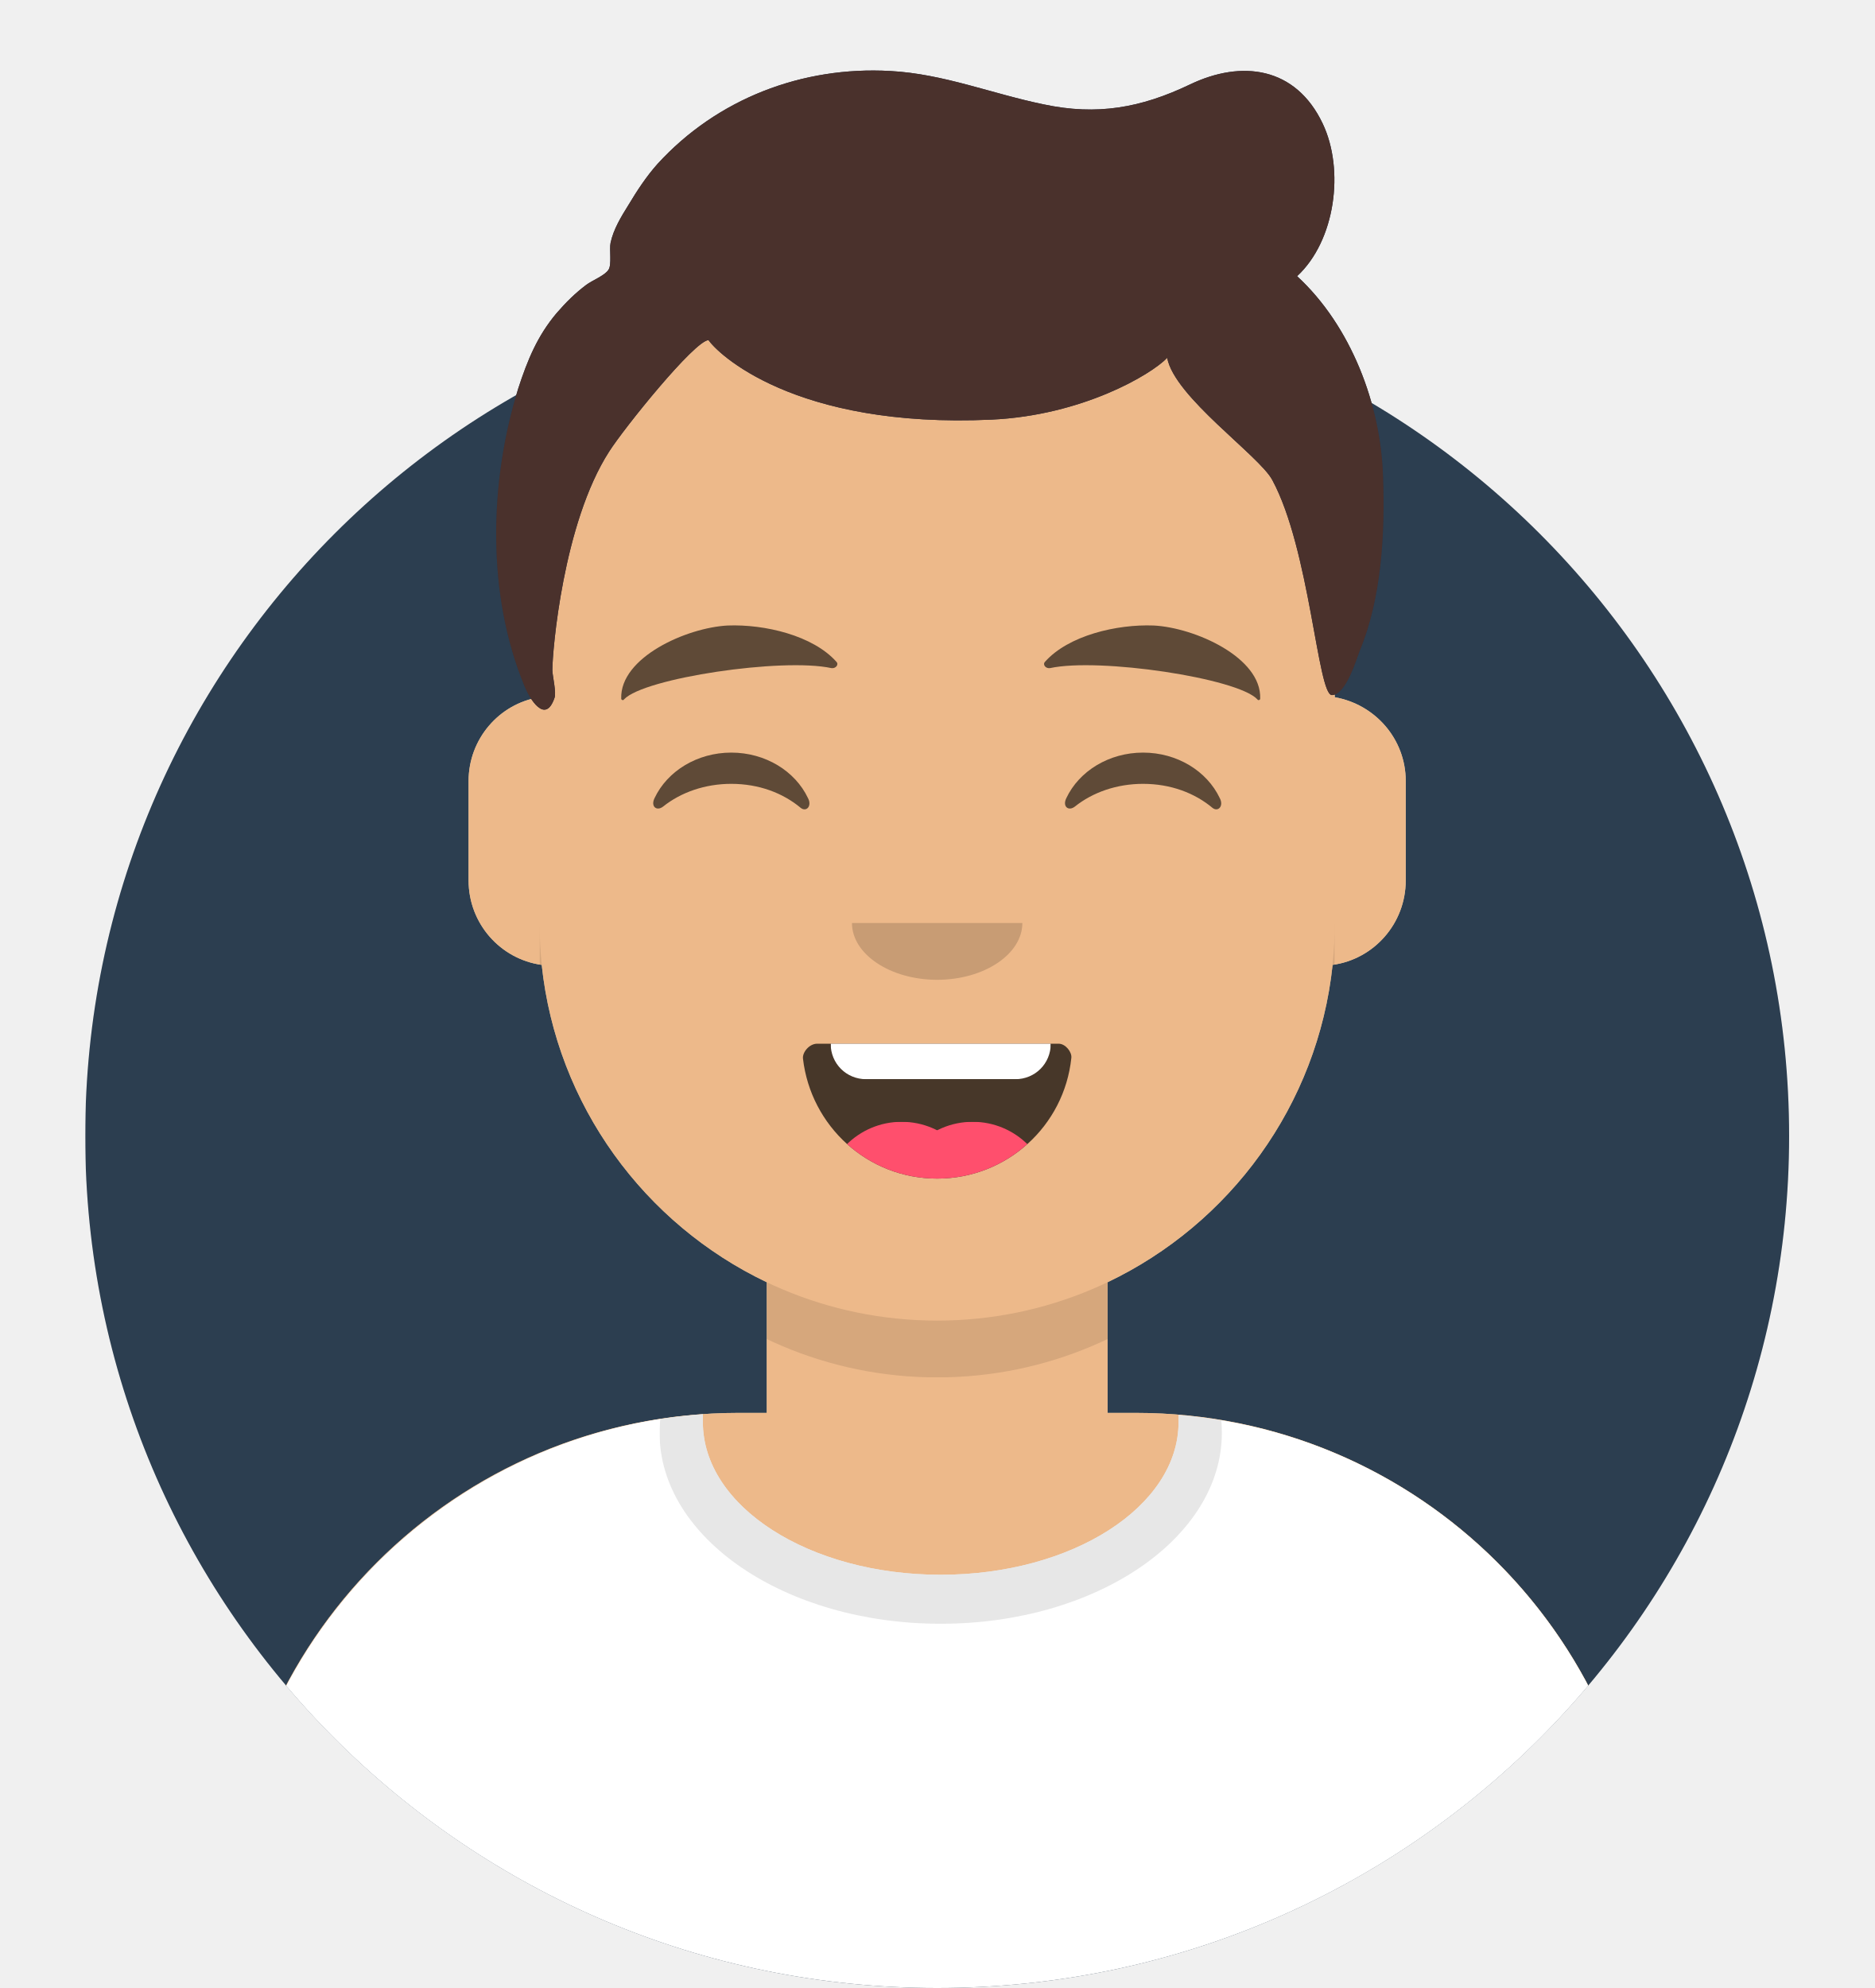
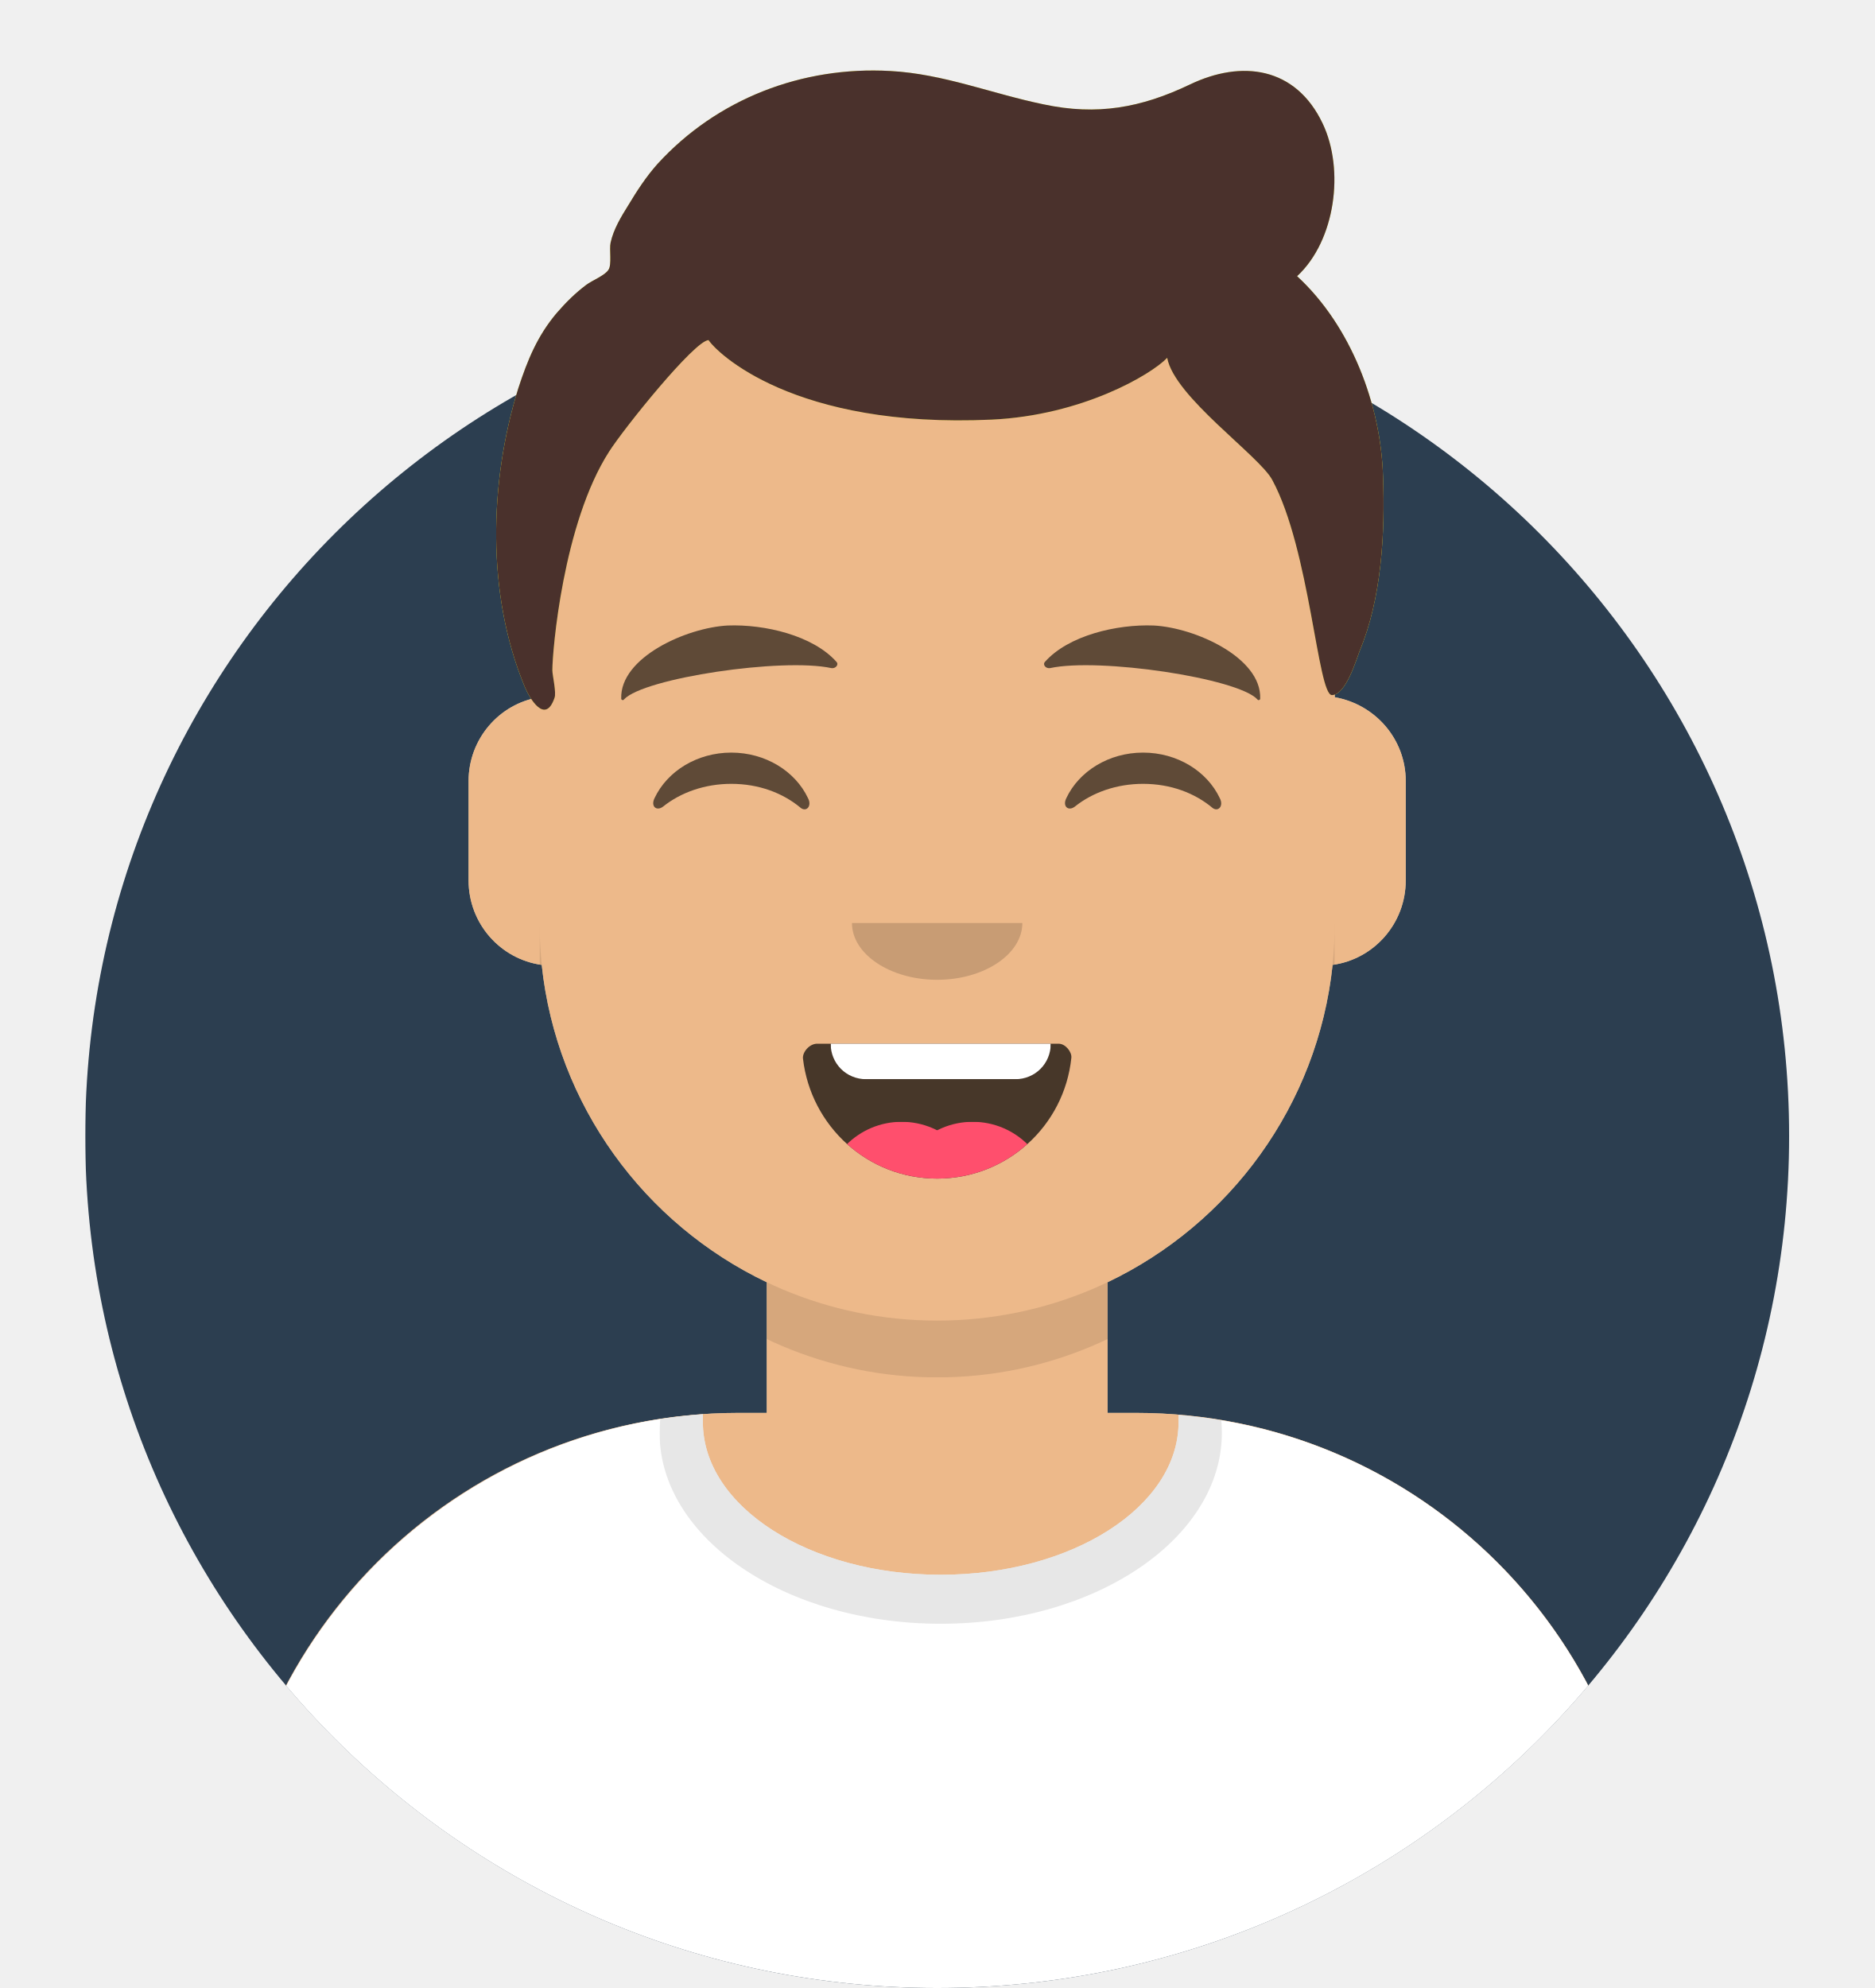
<svg xmlns="http://www.w3.org/2000/svg" version="1.1" id="Layer_1" x="0px" y="0px" viewBox="0 0 264 280" style="enable-background:new 0 0 264 280;" xml:space="preserve">
  <style type="text/css">
	.st0{fill-rule:evenodd;clip-rule:evenodd;fill:#E6E6E6;}
	.st1{filter:url(#Adobe_OpacityMaskFilter);}
	.st2{fill-rule:evenodd;clip-rule:evenodd;fill:#FFFFFF;}
	.st3{mask:url(#mask-2_1_);}
	.st4{fill-rule:evenodd;clip-rule:evenodd;fill:#2C3E50;}
	.st5{filter:url(#Adobe_OpacityMaskFilter_1_);}
	.st6{mask:url(#mask-4_1_);}
	.st7{fill-rule:evenodd;clip-rule:evenodd;fill:#D0C6AC;}
	.st8{filter:url(#Adobe_OpacityMaskFilter_2_);}
	.st9{mask:url(#mask-6_1_);}
	.st10{fill-rule:evenodd;clip-rule:evenodd;fill:#EDB98A;}
	.st11{filter:url(#Adobe_OpacityMaskFilter_3_);}
	.st12{mask:url(#mask-6_2_);fill-rule:evenodd;clip-rule:evenodd;fill-opacity:0.1;}
	.st13{filter:url(#Adobe_OpacityMaskFilter_4_);}
	.st14{mask:url(#react-mask-952_1_);}
	.st15{filter:url(#Adobe_OpacityMaskFilter_5_);}
	.st16{opacity:0.6;mask:url(#react-mask-952_2_);}
	.st17{fill-rule:evenodd;clip-rule:evenodd;fill-opacity:0.16;}
	.st18{fill-rule:evenodd;clip-rule:evenodd;fill-opacity:0.7;}
	.st19{filter:url(#Adobe_OpacityMaskFilter_6_);}
	.st20{mask:url(#react-mask-934_1_);fill-rule:evenodd;clip-rule:evenodd;fill:#FFFFFF;}
	.st21{filter:url(#Adobe_OpacityMaskFilter_7_);}
	.st22{mask:url(#react-mask-934_2_);}
	.st23{fill-rule:evenodd;clip-rule:evenodd;fill:#FF4F6D;}
	.st24{fill-rule:evenodd;clip-rule:evenodd;fill-opacity:0.6;}
	.st25{filter:url(#Adobe_OpacityMaskFilter_8_);}
	.st26{mask:url(#react-mask-925_1_);}
- 	.st27{fill-rule:evenodd;clip-rule:evenodd;fill:#28354B;}
+ 	.st27{fill-rule:evenodd;clip-rule:evenodd;fill:#f4f142;}
	.st28{filter:url(#Adobe_OpacityMaskFilter_9_);}
	.st29{mask:url(#react-mask-924_1_);}
	.st30{fill-rule:evenodd;clip-rule:evenodd;fill:#4A312C;}
</style>
  <g>
    <g transform="translate(-825, -1100)">
      <g transform="translate(825, 1100)">
        <g id="Circle" transform="translate(12, 40)">
          <g id="Circle-Background">
            <circle class="st0" cx="120" cy="120" r="120" />
          </g>
          <defs>
            <filter id="Adobe_OpacityMaskFilter" filterUnits="userSpaceOnUse" x="0" y="0" width="240" height="240">
              <feColorMatrix type="matrix" values="1 0 0 0 0  0 1 0 0 0  0 0 1 0 0  0 0 0 1 0" />
            </filter>
          </defs>
          <mask maskUnits="userSpaceOnUse" x="0" y="0" width="240" height="240" id="mask-2_1_">
            <g class="st1">
              <circle id="path-1_1_" class="st2" cx="120" cy="120" r="120" />
            </g>
          </mask>
          <g class="st3">
            <rect class="st4" width="240" height="240" />
          </g>
        </g>
        <g id="Mask">
			</g>
        <defs>
          <filter id="Adobe_OpacityMaskFilter_1_" filterUnits="userSpaceOnUse" x="-1" y="0" width="265" height="280">
            <feColorMatrix type="matrix" values="1 0 0 0 0  0 1 0 0 0  0 0 1 0 0  0 0 0 1 0" />
          </filter>
        </defs>
        <mask maskUnits="userSpaceOnUse" x="-1" y="0" width="265" height="280" id="mask-4_1_">
          <g class="st5">
            <path id="path-3_1_" class="st2" d="M12,160c0,66.3,53.7,120,120,120s120-53.7,120-120h12V0H0v160H12z" />
          </g>
        </mask>
        <g id="Avataaar" class="st6">
          <g id="Body" transform="translate(32, 36)">
            <g>
              <path class="st7" d="M124,144.6V163h4l0,0c39.8,0,72,32.2,72,72v9H0v-9c0-39.8,32.2-72,72-72l0,0h4v-18.4        c-17.2-8.2-29.6-24.9-31.7-44.7C38.5,99.1,34,94.1,34,88V74c0-5.9,4.3-10.9,10-11.8V56l0,0c0-30.9,25.1-56,56-56l0,0l0,0        c30.9,0,56,25.1,56,56v6.2c5.7,1,10,5.9,10,11.8v14c0,6.1-4.5,11.1-10.3,11.9C153.6,119.7,141.2,136.4,124,144.6z" />
            </g>
            <defs>
              <filter id="Adobe_OpacityMaskFilter_2_" filterUnits="userSpaceOnUse" x="-32" y="0" width="264" height="244">
                <feColorMatrix type="matrix" values="1 0 0 0 0  0 1 0 0 0  0 0 1 0 0  0 0 0 1 0" />
              </filter>
            </defs>
            <mask maskUnits="userSpaceOnUse" x="-32" y="0" width="264" height="244" id="mask-6_1_">
              <g class="st8">
                <path id="path-5_1_" class="st2" d="M124,144.6V163h4l0,0c39.8,0,72,32.2,72,72v9H0v-9c0-39.8,32.2-72,72-72l0,0h4v-18.4         c-17.2-8.2-29.6-24.9-31.7-44.7C38.5,99.1,34,94.1,34,88V74c0-5.9,4.3-10.9,10-11.8V56l0,0c0-30.9,25.1-56,56-56l0,0l0,0         c30.9,0,56,25.1,56,56v6.2c5.7,1,10,5.9,10,11.8v14c0,6.1-4.5,11.1-10.3,11.9C153.6,119.7,141.2,136.4,124,144.6z" />
              </g>
            </mask>
            <g class="st9">
              <g id="Color" transform="translate(-32, 0)">
                <rect class="st10" width="264" height="244" />
              </g>
            </g>
            <defs>
              <filter id="Adobe_OpacityMaskFilter_3_" filterUnits="userSpaceOnUse" x="44" y="79" width="112" height="79">
                <feColorMatrix type="matrix" values="1 0 0 0 0  0 1 0 0 0  0 0 1 0 0  0 0 0 1 0" />
              </filter>
            </defs>
            <mask maskUnits="userSpaceOnUse" x="44" y="79" width="112" height="79" id="mask-6_2_">
              <g class="st11">
                <path id="path-5_2_" class="st2" d="M124,144.6V163h4l0,0c39.8,0,72,32.2,72,72v9H0v-9c0-39.8,32.2-72,72-72l0,0h4v-18.4         c-17.2-8.2-29.6-24.9-31.7-44.7C38.5,99.1,34,94.1,34,88V74c0-5.9,4.3-10.9,10-11.8V56l0,0c0-30.9,25.1-56,56-56l0,0l0,0         c30.9,0,56,25.1,56,56v6.2c5.7,1,10,5.9,10,11.8v14c0,6.1-4.5,11.1-10.3,11.9C153.6,119.7,141.2,136.4,124,144.6z" />
              </g>
            </mask>
            <path id="Neck-Shadow" class="st12" d="M156,79v23c0,30.9-25.1,56-56,56s-56-25.1-56-56V79v15c0,30.9,25.1,56,56,56       s56-25.1,56-56V79z" />
          </g>
          <g transform="translate(0, 170)">
            <g id="Clothes">
              <path class="st0" d="M166,29.3c37,3,66,34,66,71.8v8.9H32v-8.9C32,63,61.6,31.8,99,29.2c0,0.4,0,0.7,0,1.1        c0,11.9,15,21.5,33.5,21.5S166,42.2,166,30.3C166,30,166,29.6,166,29.3z" />
            </g>
            <defs>
              <filter id="Adobe_OpacityMaskFilter_4_" filterUnits="userSpaceOnUse" x="0" y="0" width="264" height="110">
                <feColorMatrix type="matrix" values="1 0 0 0 0  0 1 0 0 0  0 0 1 0 0  0 0 0 1 0" />
              </filter>
            </defs>
            <mask maskUnits="userSpaceOnUse" x="0" y="0" width="264" height="110" id="react-mask-952_1_">
              <g class="st13">
                <path id="react-path-951_1_" class="st2" d="M166,29.3c37,3,66,34,66,71.8v8.9H32v-8.9C32,63,61.6,31.8,99,29.2         c0,0.4,0,0.7,0,1.1c0,11.9,15,21.5,33.5,21.5S166,42.2,166,30.3C166,30,166,29.6,166,29.3z" />
              </g>
            </mask>
            <g class="st14">
              <rect class="st2" width="264" height="110" />
            </g>
            <defs>
              <filter id="Adobe_OpacityMaskFilter_5_" filterUnits="userSpaceOnUse" x="92.9" y="4.9" width="79.3" height="53.8">
                <feColorMatrix type="matrix" values="1 0 0 0 0  0 1 0 0 0  0 0 1 0 0  0 0 0 1 0" />
              </filter>
            </defs>
            <mask maskUnits="userSpaceOnUse" x="92.9" y="4.9" width="79.3" height="53.8" id="react-mask-952_2_">
              <g class="st15">
                <path id="react-path-951_2_" class="st2" d="M166,29.3c37,3,66,34,66,71.8v8.9H32v-8.9C32,63,61.6,31.8,99,29.2         c0,0.4,0,0.7,0,1.1c0,11.9,15,21.5,33.5,21.5S166,42.2,166,30.3C166,30,166,29.6,166,29.3z" />
              </g>
            </mask>
            <g id="Shadowy" class="st16">
              <g transform="translate(92, 4)">
                <ellipse class="st17" cx="40.5" cy="27.8" rx="39.6" ry="26.9" />
              </g>
            </g>
          </g>
          <g id="Face" transform="translate(76, 82)">
            <g transform="translate(2, 52)">
              <g id="Mouth">
                <path class="st18" d="M35.1,15.1C36.2,24.6,44.2,32,54,32c9.8,0,17.9-7.4,18.9-17c0.1-0.8-0.8-2-1.8-2c-14.9,0-26.3,0-34,0         C36,13,35,14.2,35.1,15.1z" />
              </g>
              <defs>
                <filter id="Adobe_OpacityMaskFilter_6_" filterUnits="userSpaceOnUse" x="39" y="2" width="31" height="16">
                  <feColorMatrix type="matrix" values="1 0 0 0 0  0 1 0 0 0  0 0 1 0 0  0 0 0 1 0" />
                </filter>
              </defs>
              <mask maskUnits="userSpaceOnUse" x="39" y="2" width="31" height="16" id="react-mask-934_1_">
                <g class="st19">
                  <path id="react-path-933_1_" class="st2" d="M35.1,15.1C36.2,24.6,44.2,32,54,32c9.8,0,17.9-7.4,18.9-17          c0.1-0.8-0.8-2-1.8-2c-14.9,0-26.3,0-34,0C36,13,35,14.2,35.1,15.1z" />
                </g>
              </mask>
              <path id="Teeth" class="st20" d="M44,2h21c2.8,0,5,2.2,5,5v6c0,2.8-2.2,5-5,5H44c-2.8,0-5-2.2-5-5V7C39,4.2,41.2,2,44,2z" />
              <defs>
                <filter id="Adobe_OpacityMaskFilter_7_" filterUnits="userSpaceOnUse" x="38" y="24" width="32" height="22">
                  <feColorMatrix type="matrix" values="1 0 0 0 0  0 1 0 0 0  0 0 1 0 0  0 0 0 1 0" />
                </filter>
              </defs>
              <mask maskUnits="userSpaceOnUse" x="38" y="24" width="32" height="22" id="react-mask-934_2_">
                <g class="st21">
                  <path id="react-path-933_2_" class="st2" d="M35.1,15.1C36.2,24.6,44.2,32,54,32c9.8,0,17.9-7.4,18.9-17          c0.1-0.8-0.8-2-1.8-2c-14.9,0-26.3,0-34,0C36,13,35,14.2,35.1,15.1z" />
                </g>
              </mask>
              <g id="Tongue" class="st22">
                <g transform="translate(38, 24)">
                  <circle class="st23" cx="11" cy="11" r="11" />
                  <circle class="st23" cx="21" cy="11" r="11" />
                </g>
              </g>
            </g>
            <g transform="translate(28, 40)">
              <path id="Nose" class="st17" d="M16,8c0,4.4,5.4,8,12,8l0,0c6.6,0,12-3.6,12-8" />
            </g>
            <g transform="translate(0, 8)">
              <path id="Squint" class="st24" d="M16.2,22.4C18,18.6,22.2,16,27,16c4.8,0,9,2.6,10.8,6.4c0.6,1.1-0.2,2-1,1.4        c-2.5-2.1-5.9-3.4-9.8-3.4c-3.7,0-7.1,1.2-9.6,3.2C16.5,24.3,15.6,23.6,16.2,22.4z" />
              <path class="st24" d="M74.2,22.4C76,18.6,80.2,16,85,16c4.8,0,9,2.6,10.8,6.4c0.6,1.1-0.2,2-1,1.4c-2.5-2.1-5.9-3.4-9.8-3.4        c-3.7,0-7.1,1.2-9.6,3.2C74.5,24.3,73.6,23.6,74.2,22.4z" />
            </g>
            <g>
              <path id="Eyebrow" class="st24" d="M26.5,6.1c-5.8,0.3-15.2,4.5-15,10.3c0,0.2,0.3,0.3,0.4,0.1c2.8-3,22.3-5.9,29.2-4.4        c0.6,0.1,1.1-0.5,0.7-0.9C38.5,7.5,31.7,5.9,26.5,6.1" />
              <path class="st24" d="M86.5,6.1c5.8,0.3,15.2,4.5,15,10.3c0,0.2-0.3,0.3-0.4,0.1c-2.8-3-22.3-5.9-29.2-4.4        c-0.6,0.1-1.1-0.5-0.7-0.9C74.5,7.5,81.3,5.9,86.5,6.1" />
            </g>
          </g>
          <g id="Top">
            <defs>
              <filter id="Adobe_OpacityMaskFilter_8_" filterUnits="userSpaceOnUse" x="-1" y="0" width="264" height="280">
                <feColorMatrix type="matrix" values="1 0 0 0 0  0 1 0 0 0  0 0 1 0 0  0 0 0 1 0" />
              </filter>
            </defs>
            <mask maskUnits="userSpaceOnUse" x="-1" y="0" width="264" height="280" id="react-mask-925_1_">
              <g class="st25">
                <rect id="react-path-927_1_" class="st2" width="264" height="280" />
              </g>
            </mask>
            <g class="st26">
              <g transform="translate(-1, 0)">
                <g id="Short-Hair">
                  <path class="st27" d="M183.7,38.9c5.4-5,6.7-15,3.6-21.5c-3.8-8-11.4-9-18.7-5.5c-6.9,3.3-13.1,4.4-20.6,2.8          c-7.3-1.5-14.1-4.3-21.6-4.7C114,9.3,102,13.9,93.6,23.1c-1.6,1.8-2.9,3.8-4.1,5.8c-1,1.6-2.1,3.4-2.5,5.3          c-0.2,0.9,0.2,3.1-0.3,3.8c-0.5,0.8-2.3,1.5-3.1,2.1c-1.6,1.2-2.9,2.5-4.2,4c-2.7,3.2-4.1,6.6-5.4,10.6          c-4.1,13.2-4.5,29,0.9,42c0.7,1.7,2.9,5.4,4.2,1.6c0.3-0.7-0.3-3.2-0.3-3.9c0-2.7,1.5-20.7,8-30.8c2.1-3.3,12-15.6,14-15.7          c1.1,1.7,11.9,12.5,39.9,11.2c12.7-0.6,22.4-6.3,24.7-8.7c1,5.5,13,13.8,14.8,17.2c5.3,9.8,6.4,30.3,8.4,30.3          s3.5-5.2,3.9-6.2c3.1-7.4,3.6-16.6,3.3-24.6C195.5,57,191.3,45.9,183.7,38.9z" />
                </g>
                <defs>
                  <filter id="Adobe_OpacityMaskFilter_9_" filterUnits="userSpaceOnUse" x="0" y="0" width="264" height="280">
                    <feColorMatrix type="matrix" values="1 0 0 0 0  0 1 0 0 0  0 0 1 0 0  0 0 0 1 0" />
                  </filter>
                </defs>
                <mask maskUnits="userSpaceOnUse" x="0" y="0" width="264" height="280" id="react-mask-924_1_">
                  <g class="st28">
                    <path id="react-path-926_1_" class="st2" d="M183.7,38.9c5.4-5,6.7-15,3.6-21.5c-3.8-8-11.4-9-18.7-5.5           c-6.9,3.3-13.1,4.4-20.6,2.8c-7.3-1.5-14.1-4.3-21.6-4.7C114,9.3,102,13.9,93.6,23.1c-1.6,1.8-2.9,3.8-4.1,5.8           c-1,1.6-2.1,3.4-2.5,5.3c-0.2,0.9,0.2,3.1-0.3,3.8c-0.5,0.8-2.3,1.5-3.1,2.1c-1.6,1.2-2.9,2.5-4.2,4           c-2.7,3.2-4.1,6.6-5.4,10.6c-4.1,13.2-4.5,29,0.9,42c0.7,1.7,2.9,5.4,4.2,1.6c0.3-0.7-0.3-3.2-0.3-3.9           c0-2.7,1.5-20.7,8-30.8c2.1-3.3,12-15.6,14-15.7c1.1,1.7,11.9,12.5,39.9,11.2c12.7-0.6,22.4-6.3,24.7-8.7           c1,5.5,13,13.8,14.8,17.2c5.3,9.8,6.4,30.3,8.4,30.3s3.5-5.2,3.9-6.2c3.1-7.4,3.6-16.6,3.3-24.6           C195.5,57,191.3,45.9,183.7,38.9z" />
                  </g>
                </mask>
                <g class="st29">
                  <g transform="translate(0, 0) ">
                    <rect class="st30" width="264" height="280" />
                  </g>
                </g>
              </g>
            </g>
          </g>
        </g>
      </g>
    </g>
  </g>
</svg>
